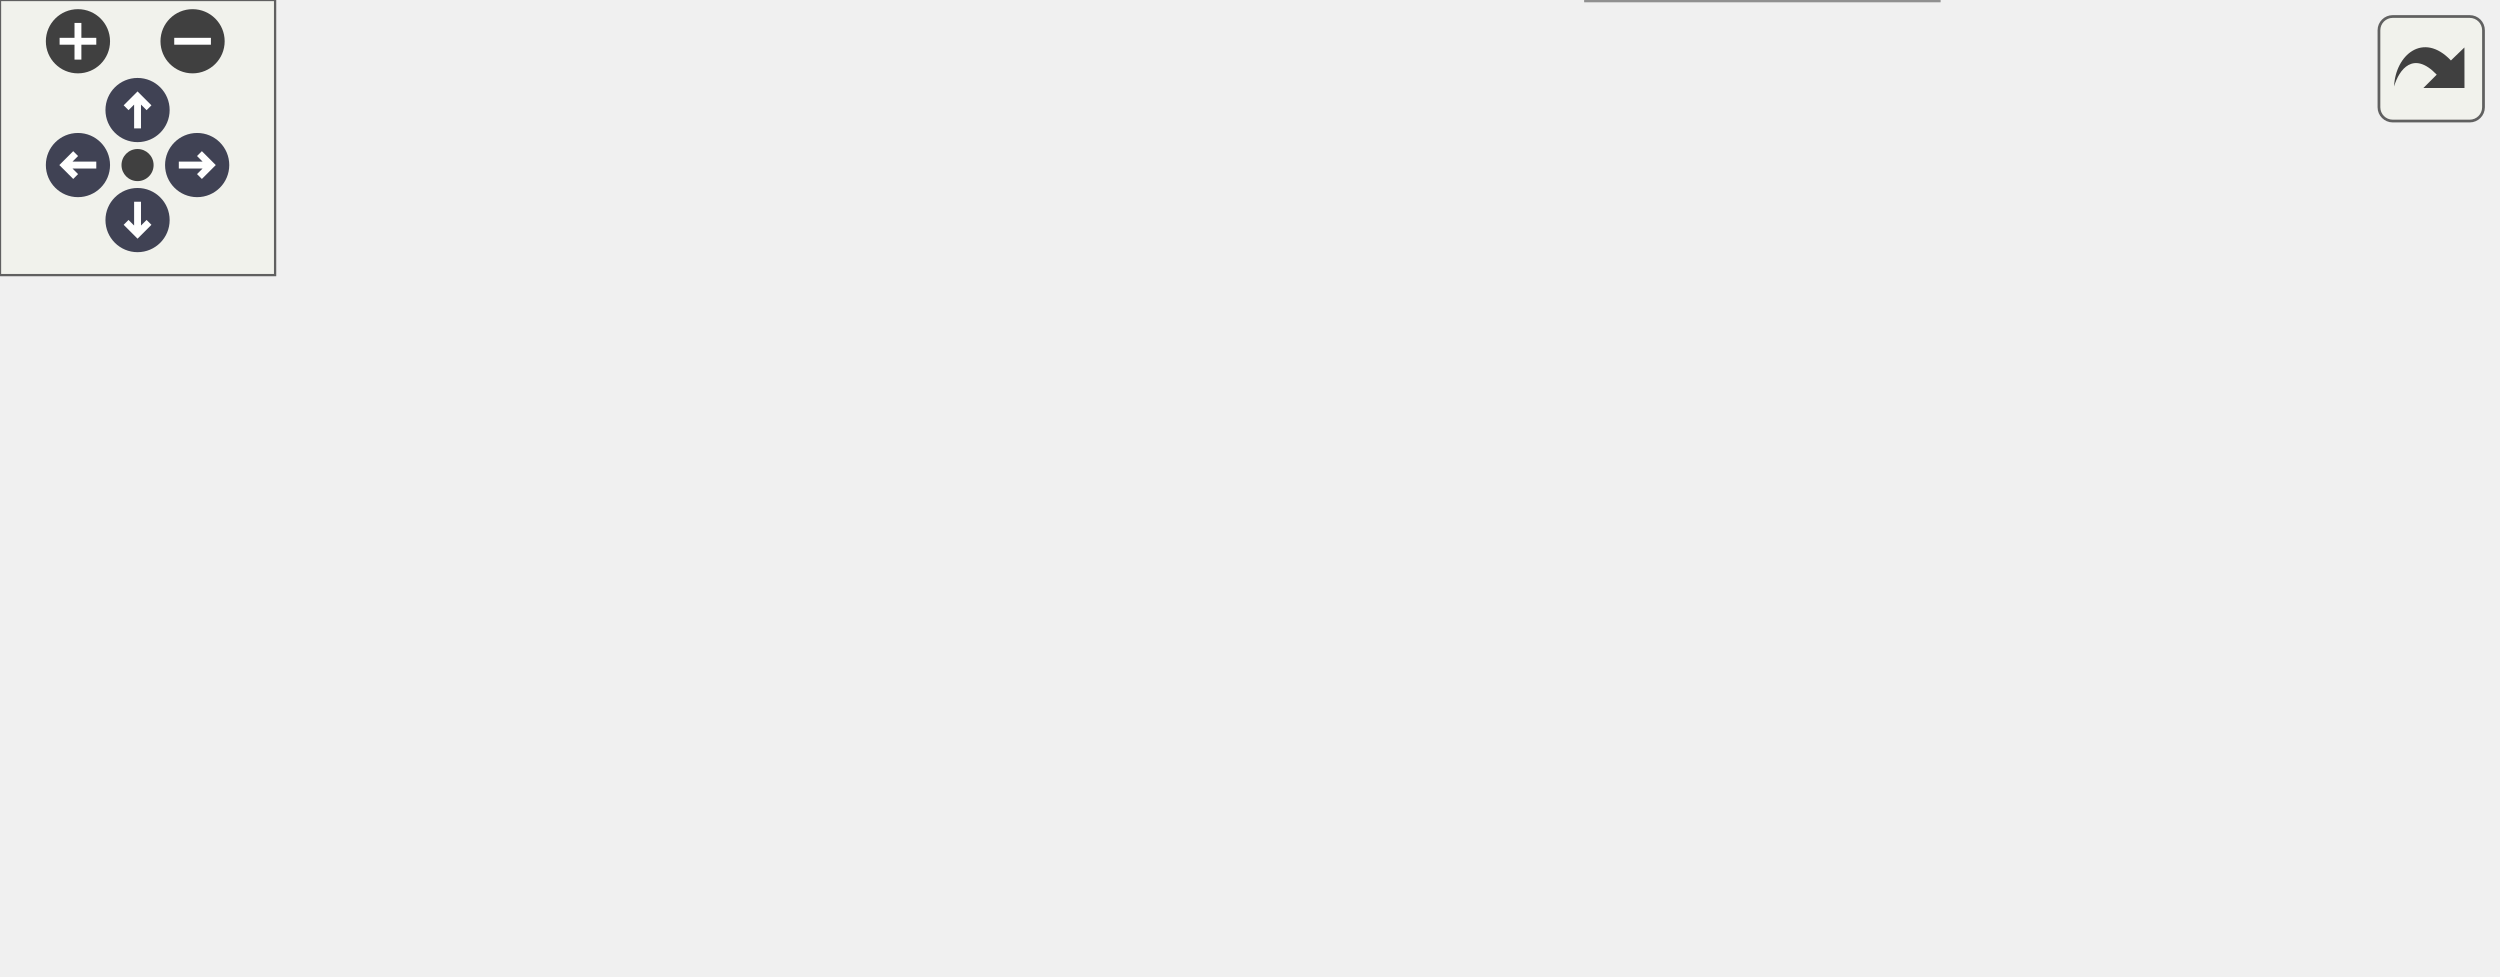
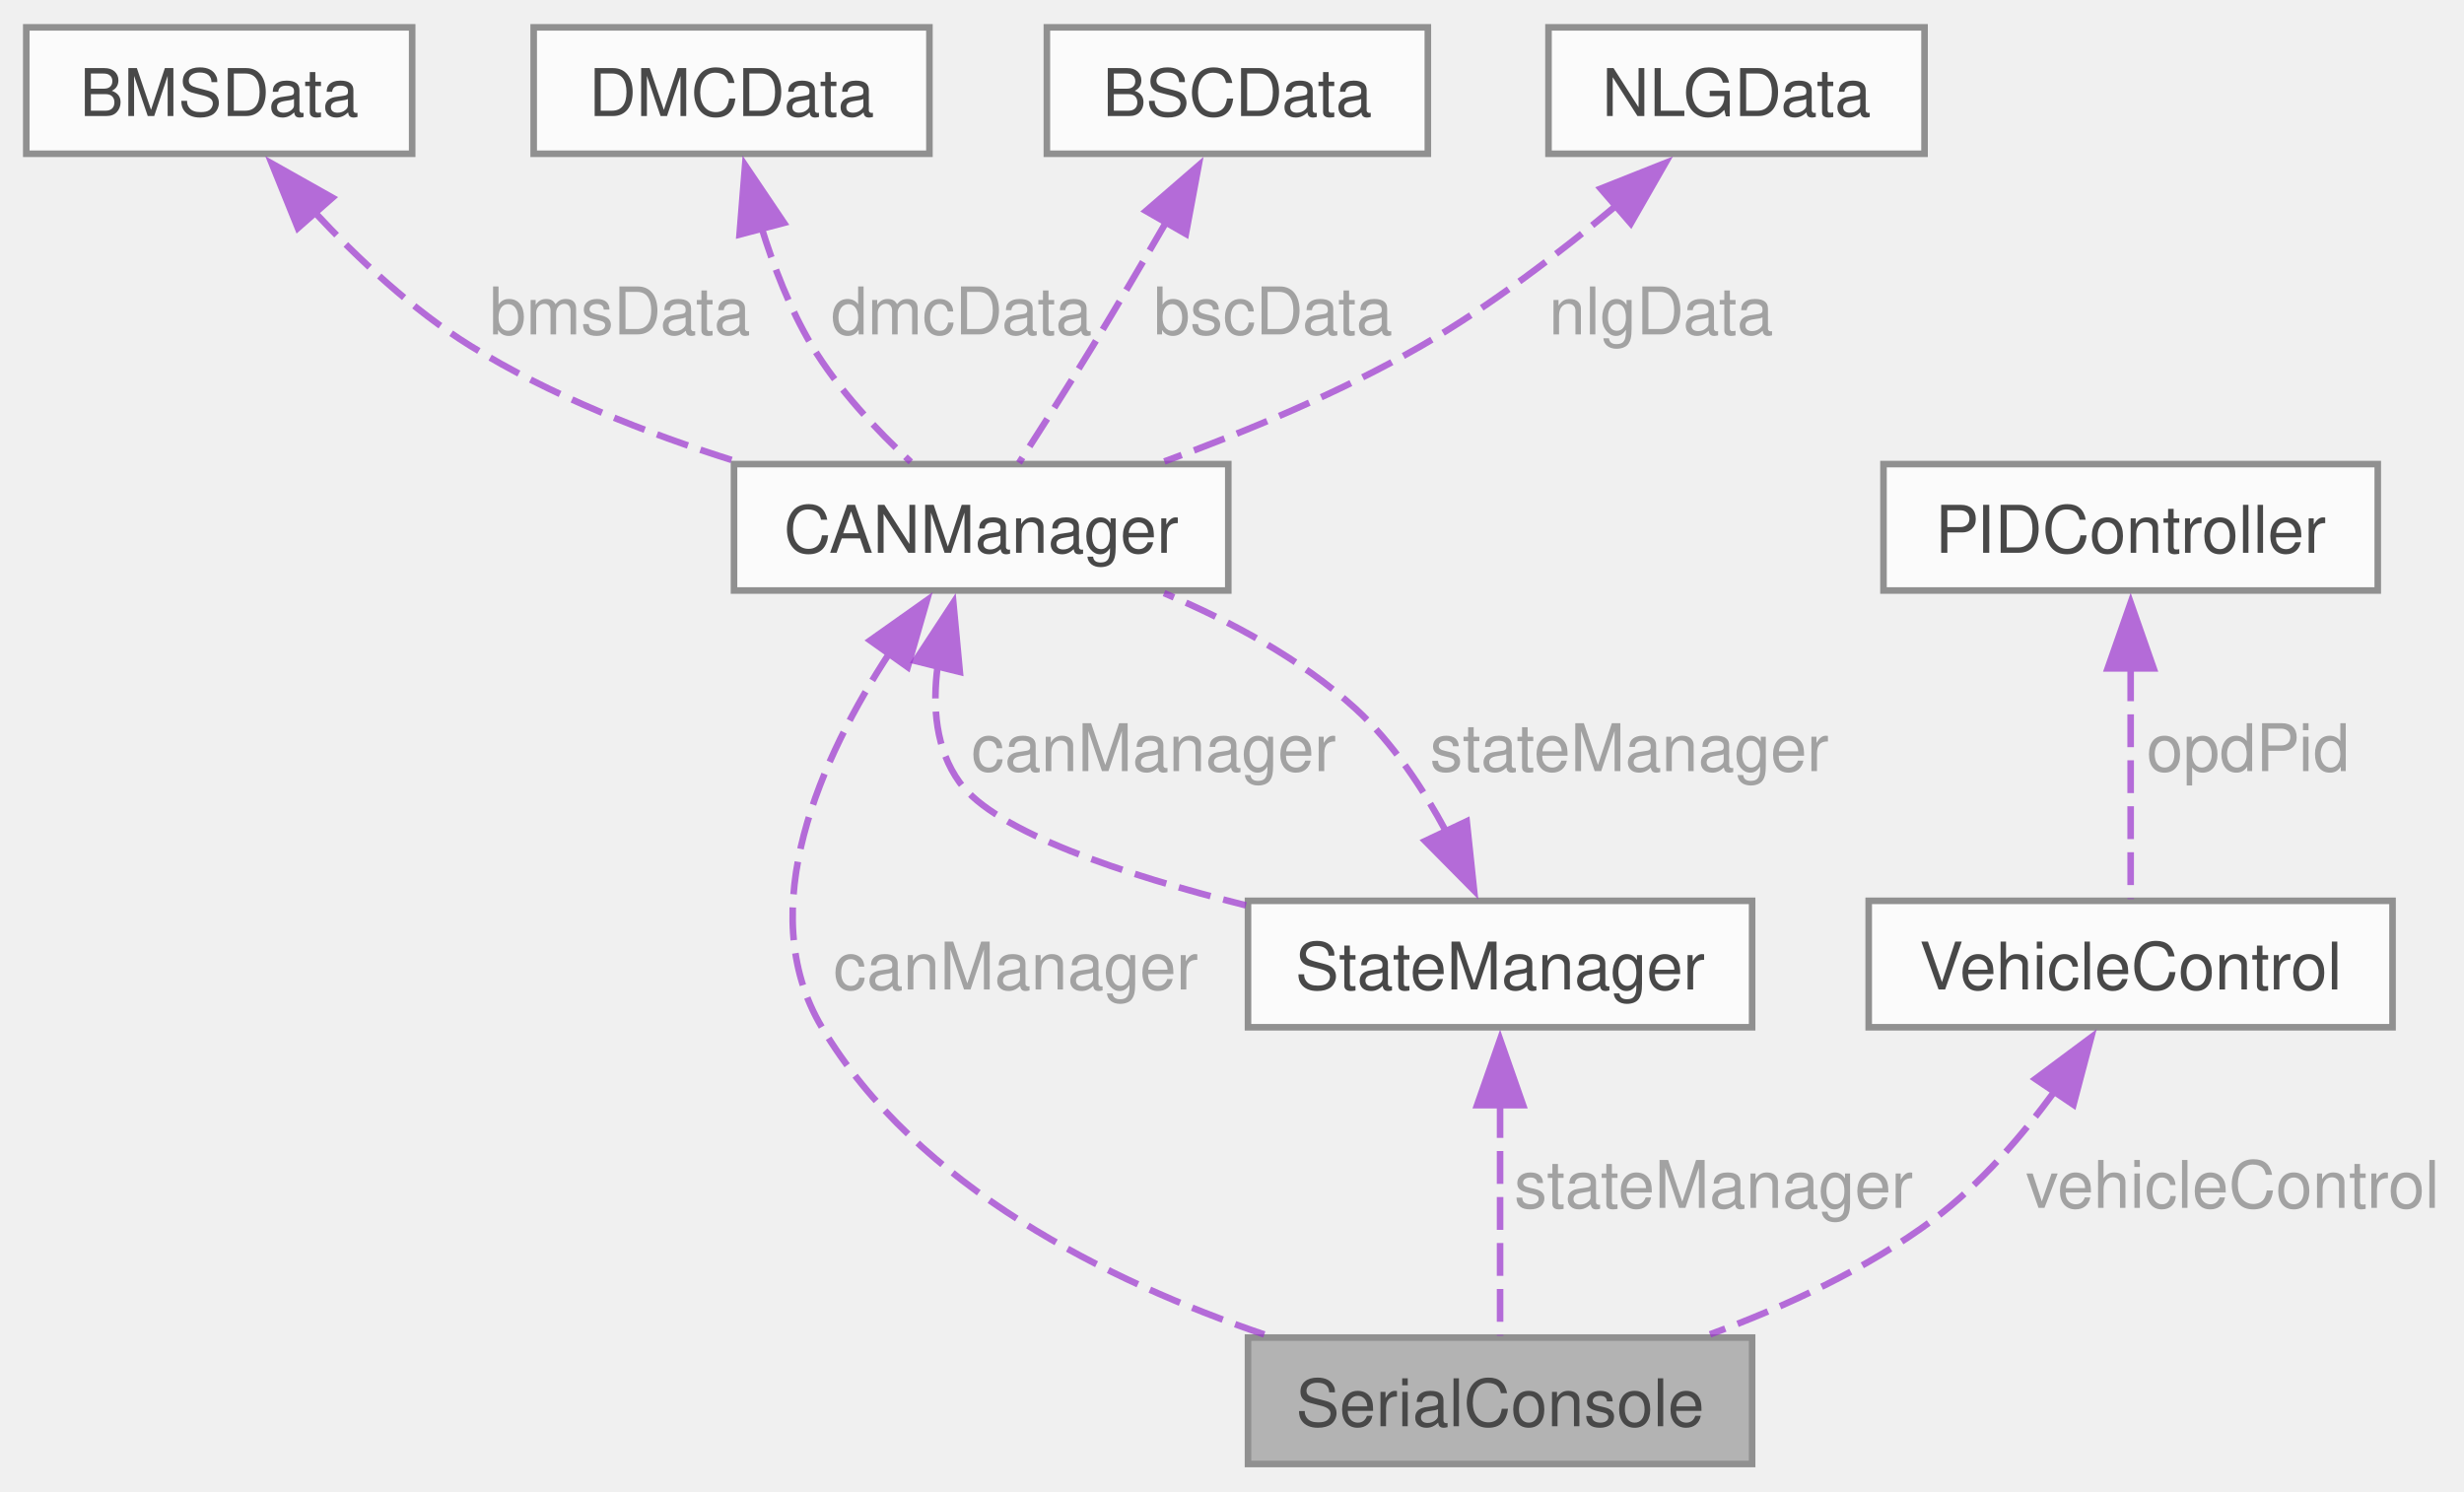
- <svg xmlns="http://www.w3.org/2000/svg" xmlns:xlink="http://www.w3.org/1999/xlink" id="main" version="1.1" xml:space="preserve">
-   <style type="text/css">
+ <svg xmlns="http://www.w3.org/2000/svg" xmlns:xlink="http://www.w3.org/1999/xlink" width="375pt" height="227pt" viewBox="0.00 0.00 375.13 226.75">
+   <svg id="main" version="1.1" xml:space="preserve">
+     <style type="text/css">
.node, .edge {opacity: 0.7;}
.node.selected, .edge.selected {opacity: 1;}
.edge:hover path { stroke: red; }
.edge:hover polygon { stroke: red; fill: red; }
</style>
-   <defs>
-     <circle id="rim" cx="0" cy="0" r="7" />
-     <circle id="rim2" cx="0" cy="0" r="3.5" />
-     <g id="zoomPlus">
-       <use xlink:href="#rim" fill="#404040">
-         <set attributeName="fill" to="#808080" begin="zoomplus.mouseover" end="zoomplus.mouseout" />
-       </use>
-       <path d="M-4,0h8M0,-4v8" fill="none" stroke="white" stroke-width="1.5" pointer-events="none" />
-     </g>
-     <g id="zoomMin">
-       <use xlink:href="#rim" fill="#404040">
-         <set attributeName="fill" to="#808080" begin="zoomminus.mouseover" end="zoomminus.mouseout" />
-       </use>
-       <path d="M-4,0h8" fill="none" stroke="white" stroke-width="1.5" pointer-events="none" />
-     </g>
-     <g id="arrowUp" transform="translate(30 24)">
-       <use xlink:href="#rim" />
-       <path pointer-events="none" fill="none" stroke="white" stroke-width="1.5" d="M0,-3.0v7 M-2.5,-0.5L0,-3.0L2.5,-0.5" />
-     </g>
-     <g id="arrowRight" transform="rotate(90) translate(36 -43)">
-       <use xlink:href="#rim" />
-       <path pointer-events="none" fill="none" stroke="white" stroke-width="1.5" d="M0,-3.0v7 M-2.5,-0.5L0,-3.0L2.5,-0.5" />
-     </g>
-     <g id="arrowDown" transform="rotate(180) translate(-30 -48)">
-       <use xlink:href="#rim" />
-       <path pointer-events="none" fill="none" stroke="white" stroke-width="1.5" d="M0,-3.0v7 M-2.5,-0.5L0,-3.0L2.5,-0.5" />
-     </g>
-     <g id="arrowLeft" transform="rotate(270) translate(-36 17)">
-       <use xlink:href="#rim" />
-       <path pointer-events="none" fill="none" stroke="white" stroke-width="1.5" d="M0,-3.0v7 M-2.5,-0.5L0,-3.0L2.5,-0.5" />
-     </g>
-     <g id="resetDef">
-       <use xlink:href="#rim2" fill="#404040">
-         <set attributeName="fill" to="#808080" begin="reset.mouseover" end="reset.mouseout" />
-       </use>
-     </g>
-   </defs>
-   <svg id="graph" class="graph">
-     <g id="viewport">
-       <g id="Node000001" class="node">
-         <g id="a_Node000001">
-           <a xlink:title=" ">
-             <polygon fill="#999999" stroke="#666666" points="422.75,-19.25 346,-19.25 346,0 422.75,0 422.75,-19.25" />
-             <text text-anchor="middle" x="384.38" y="-5.75" font-family="Helvetica,sans-Serif" font-size="10.00">SerialConsole</text>
-           </a>
+     <svg id="graph" class="graph">
+       <g id="graph0" class="graph" transform="scale(1 1) rotate(0) translate(4 222.75)">
+         <g id="Node000001" class="node">
+           <g id="a_Node000001">
+             <a xlink:title=" ">
+               <polygon fill="#999999" stroke="#666666" points="262.75,-19.25 186,-19.25 186,0 262.75,0 262.75,-19.25" />
+               <text text-anchor="middle" x="224.38" y="-5.75" font-family="Helvetica,sans-Serif" font-size="10.00">SerialConsole</text>
+             </a>
+           </g>
+         </g>
+         <g id="Node000002" class="node">
+           <g id="a_Node000002">
+             <a xlink:href="class_c_a_n_manager.html" target="_top" xlink:title="CAN Communication Manager Class.">
+               <polygon fill="white" stroke="#666666" points="183,-152.25 107.75,-152.25 107.75,-133 183,-133 183,-152.25" />
+               <text text-anchor="middle" x="145.38" y="-138.75" font-family="Helvetica,sans-Serif" font-size="10.00">CANManager</text>
+             </a>
+           </g>
+         </g>
+         <g id="edge1_Node000001_Node000002" class="edge">
+           <g id="a_edge1_Node000001_Node000002">
+             <a xlink:title=" ">
+               <path fill="none" stroke="#9a32cd" stroke-dasharray="5,2" d="M131.46,-123.54C121.09,-107.7 110.42,-84.46 121.12,-66.5 135.63,-42.16 164.82,-27.78 188.48,-19.72" />
+               <polygon fill="#9a32cd" stroke="#9a32cd" points="128.48,-125.4 137.12,-131.52 134.19,-121.34 128.48,-125.4" />
+             </a>
+           </g>
+           <text text-anchor="middle" x="149.25" y="-72.25" font-family="Helvetica,sans-Serif" font-size="10.00" fill="grey"> canManager</text>
+         </g>
+         <g id="Node000007" class="node">
+           <g id="a_Node000007">
+             <a xlink:href="class_state_manager.html" target="_top" xlink:title=" ">
+               <polygon fill="white" stroke="#666666" points="262.75,-85.75 186,-85.75 186,-66.5 262.75,-66.5 262.75,-85.75" />
+               <text text-anchor="middle" x="224.38" y="-72.25" font-family="Helvetica,sans-Serif" font-size="10.00">StateManager</text>
+             </a>
+           </g>
+         </g>
+         <g id="edge7_Node000007_Node000002" class="edge">
+           <g id="a_edge7_Node000007_Node000002">
+             <a xlink:title=" ">
+               <path fill="none" stroke="#9a32cd" stroke-dasharray="5,2" d="M138.76,-121.55C137.93,-115.35 138.43,-108.82 142.12,-103.75 147.6,-96.22 167.07,-89.74 185.69,-85.06" />
+               <polygon fill="#9a32cd" stroke="#9a32cd" points="135.33,-122.28 141.14,-131.14 142.13,-120.6 135.33,-122.28" />
+             </a>
+           </g>
+           <text text-anchor="middle" x="170.25" y="-105.5" font-family="Helvetica,sans-Serif" font-size="10.00" fill="grey"> canManager</text>
+         </g>
+         <g id="Node000003" class="node">
+           <g id="a_Node000003">
+             <a xlink:href="struct_b_m_s_data.html" target="_top" xlink:title="Battery Management System data structure Contains battery state information from BMS.">
+               <polygon fill="white" stroke="#666666" points="58.75,-218.75 0,-218.75 0,-199.5 58.75,-199.5 58.75,-218.75" />
+               <text text-anchor="middle" x="29.38" y="-205.25" font-family="Helvetica,sans-Serif" font-size="10.00">BMSData</text>
+             </a>
+           </g>
+         </g>
+         <g id="edge2_Node000002_Node000003" class="edge">
+           <g id="a_edge2_Node000002_Node000003">
+             <a xlink:title=" ">
+               <path fill="none" stroke="#9a32cd" stroke-dasharray="5,2" d="M43.79,-190.72C50.43,-183.58 58.8,-175.72 67.62,-170.25 79.87,-162.65 94.56,-156.91 107.85,-152.73" />
+               <polygon fill="#9a32cd" stroke="#9a32cd" points="41.35,-188.19 37.38,-198.01 46.61,-192.81 41.35,-188.19" />
+             </a>
+           </g>
+           <text text-anchor="middle" x="89" y="-172" font-family="Helvetica,sans-Serif" font-size="10.00" fill="grey"> bmsData</text>
+         </g>
+         <g id="Node000004" class="node">
+           <g id="a_Node000004">
+             <a xlink:href="struct_d_m_c_data.html" target="_top" xlink:title="Drive Motor Controller data structure Contains motor and inverter operational data.">
+               <polygon fill="white" stroke="#666666" points="137.5,-218.75 77.25,-218.75 77.25,-199.5 137.5,-199.5 137.5,-218.75" />
+               <text text-anchor="middle" x="107.38" y="-205.25" font-family="Helvetica,sans-Serif" font-size="10.00">DMCData</text>
+             </a>
+           </g>
+         </g>
+         <g id="edge3_Node000002_Node000004" class="edge">
+           <g id="a_edge3_Node000002_Node000004">
+             <a xlink:title=" ">
+               <path fill="none" stroke="#9a32cd" stroke-dasharray="5,2" d="M111.87,-188.48C113.75,-182.38 116.29,-175.81 119.62,-170.25 123.6,-163.63 129.5,-157.37 134.66,-152.58" />
+               <polygon fill="#9a32cd" stroke="#9a32cd" points="108.59,-187.2 109.44,-197.76 115.36,-188.98 108.59,-187.2" />
+             </a>
+           </g>
+           <text text-anchor="middle" x="141" y="-172" font-family="Helvetica,sans-Serif" font-size="10.00" fill="grey"> dmcData</text>
+         </g>
+         <g id="Node000005" class="node">
+           <g id="a_Node000005">
+             <a xlink:href="struct_b_s_c_data.html" target="_top" xlink:title="Battery Switch Controller data structure Contains DC-DC converter operational data.">
+               <polygon fill="white" stroke="#666666" points="213.38,-218.75 155.38,-218.75 155.38,-199.5 213.38,-199.5 213.38,-218.75" />
+               <text text-anchor="middle" x="184.38" y="-205.25" font-family="Helvetica,sans-Serif" font-size="10.00">BSCData</text>
+             </a>
+           </g>
+         </g>
+         <g id="edge4_Node000002_Node000005" class="edge">
+           <g id="a_edge4_Node000002_Node000005">
+             <a xlink:title=" ">
+               <path fill="none" stroke="#9a32cd" stroke-dasharray="5,2" d="M173.54,-189.1C170.03,-183.05 166.08,-176.34 162.38,-170.25 158.72,-164.26 154.47,-157.6 151.14,-152.44" />
+               <polygon fill="#9a32cd" stroke="#9a32cd" points="170.47,-190.79 178.48,-197.72 176.54,-187.3 170.47,-190.79" />
+             </a>
+           </g>
+           <text text-anchor="middle" x="188.43" y="-172" font-family="Helvetica,sans-Serif" font-size="10.00" fill="grey"> bscData</text>
+         </g>
+         <g id="Node000006" class="node">
+           <g id="a_Node000006">
+             <a xlink:href="struct_n_l_g_data.html" target="_top" xlink:title="Network Load Gateway data structure Contains charging system data.">
+               <polygon fill="white" stroke="#666666" points="289,-218.75 231.75,-218.75 231.75,-199.5 289,-199.5 289,-218.75" />
+               <text text-anchor="middle" x="260.38" y="-205.25" font-family="Helvetica,sans-Serif" font-size="10.00">NLGData</text>
+             </a>
+           </g>
+         </g>
+         <g id="edge5_Node000002_Node000006" class="edge">
+           <g id="a_edge5_Node000002_Node000006">
+             <a xlink:title=" ">
+               <path fill="none" stroke="#9a32cd" stroke-dasharray="5,2" d="M242.26,-191.78C233.63,-184.55 222.91,-176.33 212.38,-170.25 200.12,-163.18 185.63,-157.17 173.27,-152.65" />
+               <polygon fill="#9a32cd" stroke="#9a32cd" points="239.7,-194.19 249.55,-198.1 244.28,-188.9 239.7,-194.19" />
+             </a>
+           </g>
+           <text text-anchor="middle" x="247.51" y="-172" font-family="Helvetica,sans-Serif" font-size="10.00" fill="grey"> nlgData</text>
+         </g>
+         <g id="edge8_Node000001_Node000007" class="edge">
+           <g id="a_edge8_Node000001_Node000007">
+             <a xlink:title=" ">
+               <path fill="none" stroke="#9a32cd" stroke-dasharray="5,2" d="M224.38,-54.65C224.38,-42.82 224.38,-28.54 224.38,-19.52" />
+               <polygon fill="#9a32cd" stroke="#9a32cd" points="220.88,-54.64 224.38,-64.64 227.88,-54.64 220.88,-54.64" />
+             </a>
+           </g>
+           <text text-anchor="middle" x="255.5" y="-39" font-family="Helvetica,sans-Serif" font-size="10.00" fill="grey"> stateManager</text>
+         </g>
+         <g id="edge6_Node000002_Node000007" class="edge">
+           <g id="a_edge6_Node000002_Node000007">
+             <a xlink:title=" ">
+               <path fill="none" stroke="#9a32cd" stroke-dasharray="5,2" d="M216.2,-96.22C212.68,-102.8 208.05,-109.81 202.38,-115 194.07,-122.59 183.22,-128.39 173.22,-132.6" />
+               <polygon fill="#9a32cd" stroke="#9a32cd" points="219.3,-97.86 220.42,-87.33 212.97,-94.86 219.3,-97.86" />
+             </a>
+           </g>
+           <text text-anchor="middle" x="242.67" y="-105.5" font-family="Helvetica,sans-Serif" font-size="10.00" fill="grey"> stateManager</text>
+         </g>
+         <g id="Node000008" class="node">
+           <g id="a_Node000008">
+             <a xlink:href="class_vehicle_control.html" target="_top" xlink:title=" ">
+               <polygon fill="white" stroke="#666666" points="360.25,-85.75 280.5,-85.75 280.5,-66.5 360.25,-66.5 360.25,-85.75" />
+               <text text-anchor="middle" x="320.38" y="-72.25" font-family="Helvetica,sans-Serif" font-size="10.00">VehicleControl</text>
+             </a>
+           </g>
+         </g>
+         <g id="edge9_Node000001_Node000008" class="edge">
+           <g id="a_edge9_Node000001_Node000008">
+             <a xlink:title=" ">
+               <path fill="none" stroke="#9a32cd" stroke-dasharray="5,2" d="M308.9,-56.87C303.88,-50.01 297.51,-42.58 290.38,-37.25 280.28,-29.7 267.76,-23.94 256.34,-19.74" />
+               <polygon fill="#9a32cd" stroke="#9a32cd" points="305.87,-58.63 314.37,-64.96 311.67,-54.71 305.87,-58.63" />
+             </a>
+           </g>
+           <text text-anchor="middle" x="334.51" y="-39" font-family="Helvetica,sans-Serif" font-size="10.00" fill="grey"> vehicleControl</text>
+         </g>
+         <g id="Node000009" class="node">
+           <g id="a_Node000009">
+             <a xlink:href="class_p_i_d_controller.html" target="_top" xlink:title=" ">
+               <polygon fill="white" stroke="#666666" points="358,-152.25 282.75,-152.25 282.75,-133 358,-133 358,-152.25" />
+               <text text-anchor="middle" x="320.38" y="-138.75" font-family="Helvetica,sans-Serif" font-size="10.00">PIDController</text>
+             </a>
+           </g>
+         </g>
+         <g id="edge10_Node000008_Node000009" class="edge">
+           <g id="a_edge10_Node000008_Node000009">
+             <a xlink:title=" ">
+               <path fill="none" stroke="#9a32cd" stroke-dasharray="5,2" d="M320.38,-121.15C320.38,-109.32 320.38,-95.04 320.38,-86.02" />
+               <polygon fill="#9a32cd" stroke="#9a32cd" points="316.88,-121.14 320.38,-131.14 323.88,-121.14 316.88,-121.14" />
+             </a>
+           </g>
+           <text text-anchor="middle" x="336.88" y="-105.5" font-family="Helvetica,sans-Serif" font-size="10.00" fill="grey"> opdPid</text>
        </g>
      </g>
-       <g id="Node000002" class="node">
-         <g id="a_Node000002">
-           <a xlink:href="class_c_a_n_manager.html" target="_top" xlink:title="CAN Communication Manager Class.">
-             <polygon fill="white" stroke="#666666" points="254,-85.75 178.75,-85.75 178.75,-66.5 254,-66.5 254,-85.75" />
-             <text text-anchor="middle" x="216.38" y="-72.25" font-family="Helvetica,sans-Serif" font-size="10.00">CANManager</text>
-           </a>
-         </g>
-       </g>
-       <g id="edge1_Node000001_Node000002" class="edge">
-         <g id="a_edge1_Node000001_Node000002">
-           <a xlink:title=" ">
-             <path fill="none" stroke="#9a32cd" stroke-dasharray="5,2" d="M250.37,-61.88C269.15,-54.58 292.91,-45.38 314.12,-37.25 329.47,-31.37 346.73,-24.83 360.3,-19.7" />
-             <polygon fill="#9a32cd" stroke="#9a32cd" points="249.12,-58.61 241.07,-65.5 251.66,-65.14 249.12,-58.61" />
-           </a>
-         </g>
-         <text text-anchor="middle" x="342.25" y="-39" font-family="Helvetica,sans-Serif" font-size="10.00" fill="grey"> canManager</text>
-       </g>
-       <g id="Node000003" class="node">
-         <g id="a_Node000003">
-           <a xlink:href="struct_b_m_s_data.html" target="_top" xlink:title="Battery Management System data structure Contains battery state information from BMS.">
-             <polygon fill="white" stroke="#666666" points="58.75,-152.25 0,-152.25 0,-133 58.75,-133 58.75,-152.25" />
-             <text text-anchor="middle" x="29.38" y="-138.75" font-family="Helvetica,sans-Serif" font-size="10.00">BMSData</text>
-           </a>
-         </g>
-       </g>
-       <g id="edge2_Node000002_Node000003" class="edge">
-         <g id="a_edge2_Node000002_Node000003">
-           <a xlink:title=" ">
-             <path fill="none" stroke="#9a32cd" stroke-dasharray="5,2" d="M46.46,-124.92C55.14,-117.34 66.24,-108.94 77.62,-103.75 109.77,-89.1 149.65,-82.51 178.4,-79.54" />
-             <polygon fill="#9a32cd" stroke="#9a32cd" points="44.2,-122.25 39.21,-131.6 48.94,-127.4 44.2,-122.25" />
-           </a>
-         </g>
-         <text text-anchor="middle" x="99" y="-105.5" font-family="Helvetica,sans-Serif" font-size="10.00" fill="grey"> bmsData</text>
-       </g>
-       <g id="Node000004" class="node">
-         <g id="a_Node000004">
-           <a xlink:href="struct_d_m_c_data.html" target="_top" xlink:title="Drive Motor Controller data structure Contains motor and inverter operational data.">
-             <polygon fill="white" stroke="#666666" points="137.5,-152.25 77.25,-152.25 77.25,-133 137.5,-133 137.5,-152.25" />
-             <text text-anchor="middle" x="107.38" y="-138.75" font-family="Helvetica,sans-Serif" font-size="10.00">DMCData</text>
-           </a>
-         </g>
-       </g>
-       <g id="edge3_Node000002_Node000004" class="edge">
-         <g id="a_edge3_Node000002_Node000004">
-           <a xlink:title=" ">
-             <path fill="none" stroke="#9a32cd" stroke-dasharray="5,2" d="M117.82,-123.12C122.5,-116.22 128.56,-108.84 135.62,-103.75 148.2,-94.69 164.05,-88.58 178.36,-84.53" />
-             <polygon fill="#9a32cd" stroke="#9a32cd" points="115.06,-120.92 112.8,-131.27 121.02,-124.59 115.06,-120.92" />
-           </a>
-         </g>
-         <text text-anchor="middle" x="157" y="-105.5" font-family="Helvetica,sans-Serif" font-size="10.00" fill="grey"> dmcData</text>
-       </g>
-       <g id="Node000005" class="node">
-         <g id="a_Node000005">
-           <a xlink:href="struct_b_s_c_data.html" target="_top" xlink:title="Battery Switch Controller data structure Contains DC-DC converter operational data.">
-             <polygon fill="white" stroke="#666666" points="213.38,-152.25 155.38,-152.25 155.38,-133 213.38,-133 213.38,-152.25" />
-             <text text-anchor="middle" x="184.38" y="-138.75" font-family="Helvetica,sans-Serif" font-size="10.00">BSCData</text>
-           </a>
-         </g>
-       </g>
-       <g id="edge4_Node000002_Node000005" class="edge">
-         <g id="a_edge4_Node000002_Node000005">
-           <a xlink:title=" ">
-             <path fill="none" stroke="#9a32cd" stroke-dasharray="5,2" d="M182.05,-121.53C182.14,-115.56 183.04,-109.18 185.62,-103.75 189.03,-96.61 195.34,-90.62 201.36,-86.14" />
-             <polygon fill="#9a32cd" stroke="#9a32cd" points="178.54,-121.45 182.64,-131.22 185.53,-121.03 178.54,-121.45" />
-           </a>
-         </g>
-         <text text-anchor="middle" x="205.5" y="-105.5" font-family="Helvetica,sans-Serif" font-size="10.00" fill="grey"> bscData</text>
-       </g>
-       <g id="Node000006" class="node">
-         <g id="a_Node000006">
-           <a xlink:href="struct_n_l_g_data.html" target="_top" xlink:title="Network Load Gateway data structure Contains charging system data.">
-             <polygon fill="white" stroke="#666666" points="289,-152.25 231.75,-152.25 231.75,-133 289,-133 289,-152.25" />
-             <text text-anchor="middle" x="260.38" y="-138.75" font-family="Helvetica,sans-Serif" font-size="10.00">NLGData</text>
-           </a>
-         </g>
-       </g>
-       <g id="edge5_Node000002_Node000006" class="edge">
-         <g id="a_edge5_Node000002_Node000006">
-           <a xlink:title=" ">
-             <path fill="none" stroke="#9a32cd" stroke-dasharray="5,2" d="M247.93,-123.38C239.59,-111.16 228.99,-95.61 222.44,-86.02" />
-             <polygon fill="#9a32cd" stroke="#9a32cd" points="244.88,-125.12 253.4,-131.41 250.66,-121.17 244.88,-125.12" />
-           </a>
-         </g>
-         <text text-anchor="middle" x="259.38" y="-105.5" font-family="Helvetica,sans-Serif" font-size="10.00" fill="grey"> nlgData</text>
-       </g>
-       <g id="Node000007" class="node">
-         <g id="a_Node000007">
-           <a xlink:href="class_state_manager.html" target="_top" xlink:title=" ">
-             <polygon fill="white" stroke="#666666" points="402.75,-152.25 326,-152.25 326,-133 402.75,-133 402.75,-152.25" />
-             <text text-anchor="middle" x="364.38" y="-138.75" font-family="Helvetica,sans-Serif" font-size="10.00">StateManager</text>
-           </a>
-         </g>
-       </g>
-       <g id="edge7_Node000001_Node000007" class="edge">
-         <g id="a_edge7_Node000001_Node000007">
-           <a xlink:title=" ">
-             <path fill="none" stroke="#9a32cd" stroke-dasharray="5,2" d="M369.09,-121.6C369.55,-119.38 369.99,-117.15 370.38,-115 376.67,-79.91 381.5,-37.72 383.44,-19.6" />
-             <polygon fill="#9a32cd" stroke="#9a32cd" points="365.68,-120.79 366.9,-131.31 372.51,-122.32 365.68,-120.79" />
-           </a>
-         </g>
-         <text text-anchor="middle" x="408.8" y="-72.25" font-family="Helvetica,sans-Serif" font-size="10.00" fill="grey"> stateManager</text>
-       </g>
-       <g id="edge6_Node000002_Node000007" class="edge">
-         <g id="a_edge6_Node000002_Node000007">
-           <a xlink:title=" ">
-             <path fill="none" stroke="#9a32cd" stroke-dasharray="5,2" d="M334.8,-127.79C319.01,-120.49 299.21,-111.47 281.38,-103.75 267.39,-97.7 251.56,-91.21 239.03,-86.15" />
-             <polygon fill="#9a32cd" stroke="#9a32cd" points="333.1,-130.86 343.65,-131.89 336.05,-124.51 333.1,-130.86" />
-           </a>
-         </g>
-         <text text-anchor="middle" x="337.73" y="-105.5" font-family="Helvetica,sans-Serif" font-size="10.00" fill="grey"> stateManager</text>
-       </g>
-       <g id="Node000008" class="node">
-         <g id="a_Node000008">
-           <a xlink:href="class_vehicle_control.html" target="_top" xlink:title=" ">
-             <polygon fill="white" stroke="#666666" points="544.25,-85.75 464.5,-85.75 464.5,-66.5 544.25,-66.5 544.25,-85.75" />
-             <text text-anchor="middle" x="504.38" y="-72.25" font-family="Helvetica,sans-Serif" font-size="10.00">VehicleControl</text>
-           </a>
-         </g>
-       </g>
-       <g id="edge8_Node000001_Node000008" class="edge">
-         <g id="a_edge8_Node000001_Node000008">
-           <a xlink:title=" ">
-             <path fill="none" stroke="#9a32cd" stroke-dasharray="5,2" d="M477.47,-60.67C454.12,-48.11 421.02,-30.32 401.23,-19.68" />
-             <polygon fill="#9a32cd" stroke="#9a32cd" points="475.64,-63.65 486.1,-65.3 478.95,-57.49 475.64,-63.65" />
-           </a>
-         </g>
-         <text text-anchor="middle" x="484.18" y="-39" font-family="Helvetica,sans-Serif" font-size="10.00" fill="grey"> vehicleControl</text>
-       </g>
-     </g>
-   </svg>
-   <g id="navigator" transform="translate(0 0)" fill="#404254">
-     <rect fill="#f2f5e9" fill-opacity="0.5" stroke="#606060" stroke-width=".5" x="0" y="0" width="60" height="60" />
-     <use id="zoomplus" xlink:href="#zoomPlus" x="17" y="9" />
-     <use id="zoomminus" xlink:href="#zoomMin" x="42" y="9" />
-     <use id="reset" xlink:href="#resetDef" x="30" y="36" />
-     <use id="arrowup" xlink:href="#arrowUp" x="0" y="0" />
-     <use id="arrowright" xlink:href="#arrowRight" x="0" y="0" />
-     <use id="arrowdown" xlink:href="#arrowDown" x="0" y="0" />
-     <use id="arrowleft" xlink:href="#arrowLeft" x="0" y="0" />
-   </g>
-   <svg viewBox="0 0 15 15" width="100%" height="30px" preserveAspectRatio="xMaxYMin meet">
-     <g id="arrow_out" transform="scale(0.3 0.3)">
-       <a xlink:href="class_serial_console__coll__graph_org.svg" target="_base">
-         <rect id="button" ry="5" rx="5" y="6" x="6" height="38" width="38" fill="#f2f5e9" fill-opacity="0.5" stroke="#606060" stroke-width="1.0" />
-         <path id="arrow" d="M 11.5,31.437 C 11.94,20.098 22.043,11.323 32.159,21.979 L 37.069,17.246 C 37.069,17.246 37.088,32 37.088,32 L 22.16,31.978 C 22.16,31.978 26.998,27.14 26.998,27.14 C 18.529,18.264 13.292,25.23 11.5,31.437 z" style="fill:#404040;" />
-       </a>
-     </g>
+     </svg>
  </svg>
  <style type="text/css">

[data-mouse-over-selected='false'] { opacity: 0.7; }
[data-mouse-over-selected='true']  { opacity: 1.0; }

</style>
</svg>
